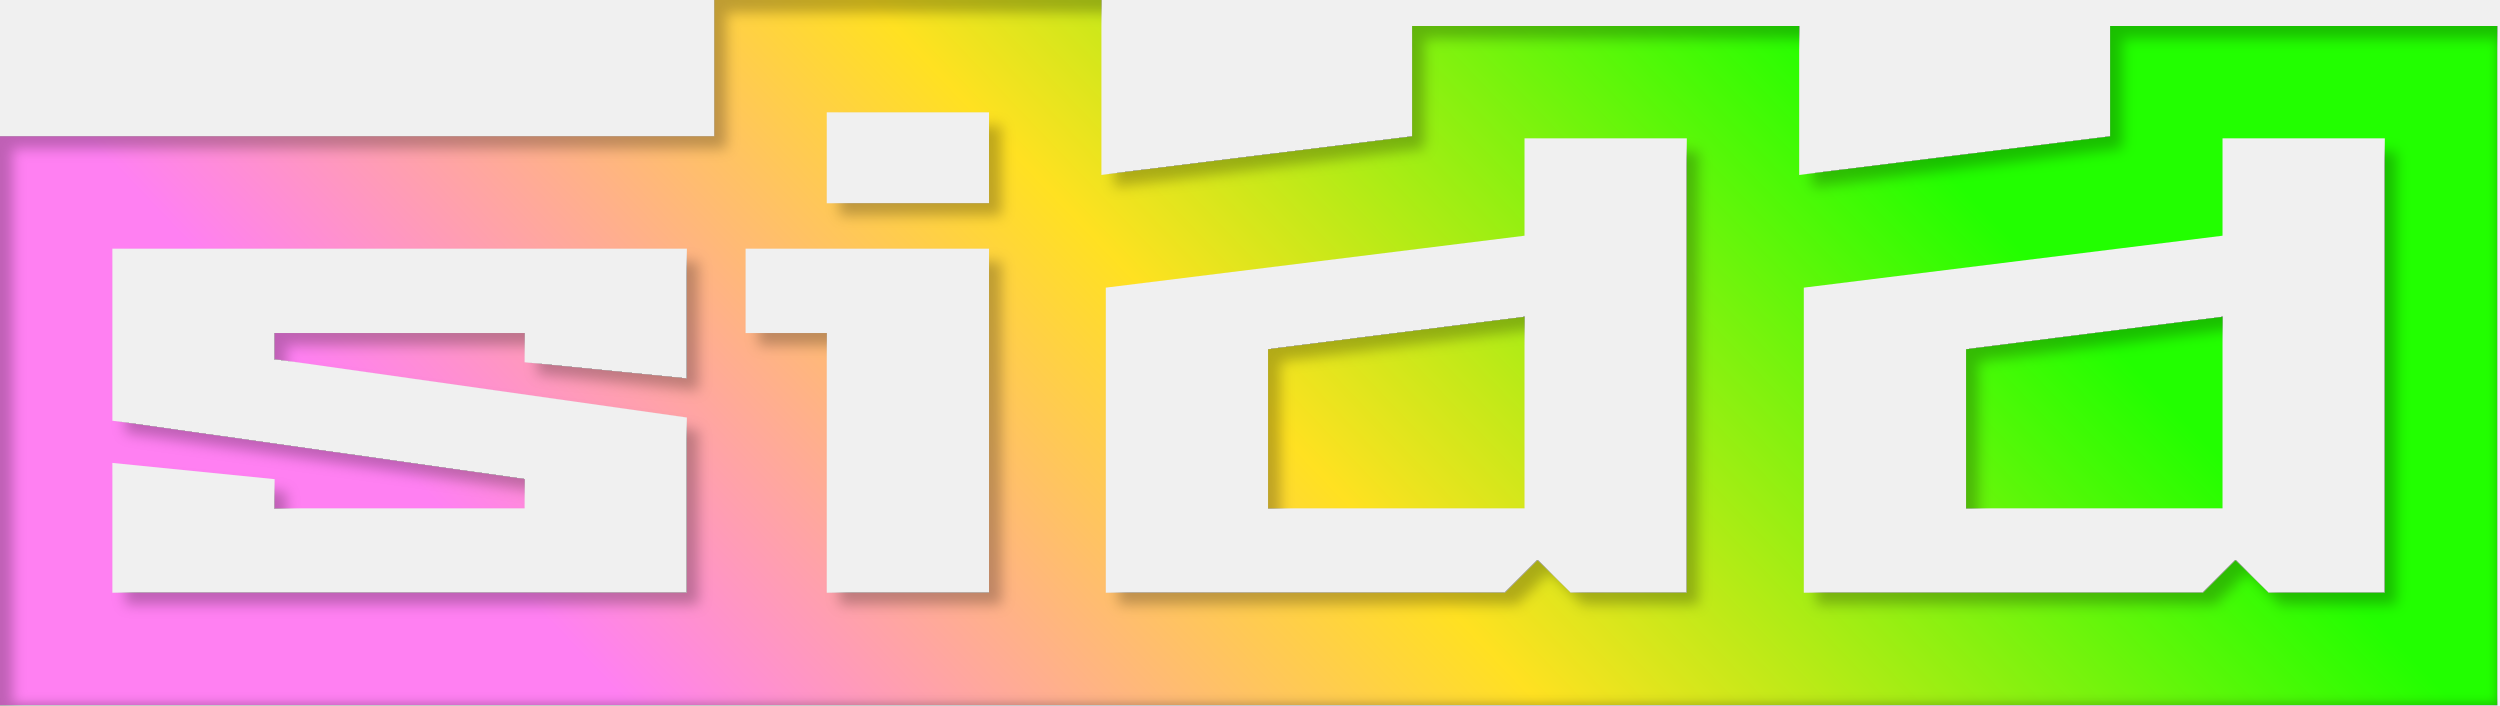
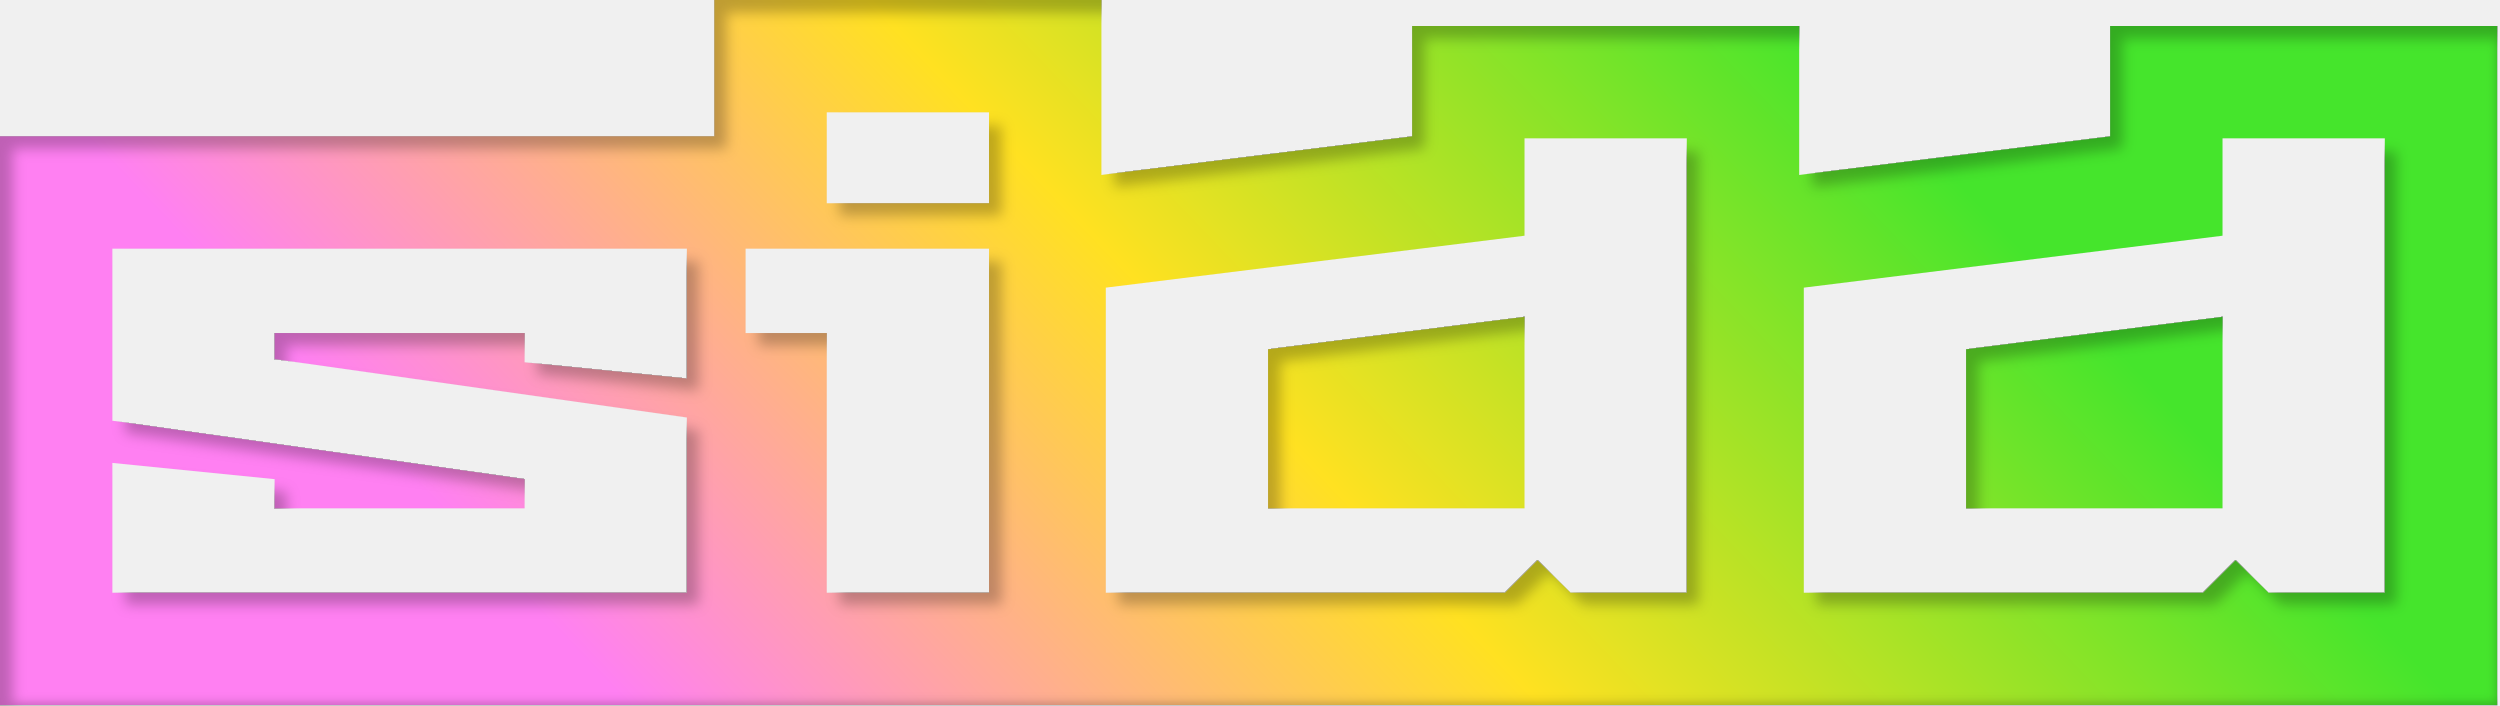
<svg xmlns="http://www.w3.org/2000/svg" width="801" height="226" viewBox="0 0 801 226" fill="none">
  <g filter="url(#filter0_i_61_106)">
    <mask id="path-1-outside-1_61_106" maskUnits="userSpaceOnUse" x="-0.72" y="-0.08" width="801" height="226" fill="black">
      <rect fill="white" x="-0.72" y="-0.08" width="801" height="226" />
      <path d="M36 189.92V148.32L88 153.52V162.88H168.08V153.52L36 134.8V79.68H220.08V121.28L168.08 116.08V106.72H88V115.04L220.08 133.76V189.92H36ZM238.889 106.72V79.68H316.889V189.92H264.889V106.72H238.889ZM264.889 65.12V36H316.889V65.12H264.889ZM354.297 189.92V92.16L488.457 75.52V44.32H540.457V189.92H503.225L492.617 179.52L482.217 189.92H354.297ZM406.297 162.88H488.457V101.52L406.297 111.92V162.88ZM577.938 189.92V92.16L712.098 75.52V44.32H764.098V189.92H726.866L716.258 179.52L705.858 189.92H577.938ZM629.938 162.88H712.098V101.52L629.938 111.92V162.88Z" />
    </mask>
    <path d="M36 189.92H3.05176e-05V225.92H36V189.92ZM36 148.32L39.582 112.499L3.05176e-05 108.54V148.32H36ZM88 153.52H124V120.94L91.582 117.699L88 153.52ZM88 162.88H52V198.88H88V162.88ZM168.08 162.88V198.88H204.08V162.88H168.08ZM168.08 153.52H204.08V122.263L173.132 117.876L168.08 153.52ZM36 134.8H3.05176e-05V166.057L30.948 170.444L36 134.8ZM36 79.68V43.68H3.05176e-05V79.68H36ZM220.08 79.68H256.08V43.68H220.08V79.68ZM220.08 121.28L216.498 157.101L256.08 161.06V121.28H220.08ZM168.08 116.08H132.08V148.66L164.498 151.901L168.08 116.08ZM168.08 106.72H204.08V70.72H168.08V106.72ZM88 106.72V70.72H52V106.72H88ZM88 115.04H52V146.297L82.948 150.684L88 115.04ZM220.08 133.76H256.08V102.503L225.132 98.116L220.08 133.76ZM220.08 189.92V225.92H256.08V189.92H220.08ZM36 189.92H72V148.32H36H3.05176e-05V189.92H36ZM36 148.32L32.418 184.141L84.418 189.341L88 153.52L91.582 117.699L39.582 112.499L36 148.32ZM88 153.52H52V162.88H88H124V153.52H88ZM88 162.88V198.88H168.08V162.88V126.88H88V162.88ZM168.08 162.88H204.08V153.52H168.08H132.08V162.88H168.08ZM168.08 153.52L173.132 117.876L41.052 99.156L36 134.8L30.948 170.444L163.028 189.164L168.08 153.52ZM36 134.8H72V79.68H36H3.05176e-05V134.8H36ZM36 79.68V115.68H220.08V79.68V43.68H36V79.68ZM220.08 79.68H184.08V121.28H220.08H256.08V79.68H220.08ZM220.08 121.28L223.662 85.459L171.662 80.259L168.08 116.08L164.498 151.901L216.498 157.101L220.08 121.28ZM168.08 116.08H204.08V106.72H168.08H132.08V116.08H168.08ZM168.08 106.72V70.72H88V106.72V142.72H168.08V106.72ZM88 106.72H52V115.04H88H124V106.72H88ZM88 115.04L82.948 150.684L215.028 169.404L220.08 133.76L225.132 98.116L93.052 79.396L88 115.04ZM220.08 133.76H184.08V189.92H220.08H256.08V133.76H220.08ZM220.08 189.92V153.92H36V189.92V225.92H220.08V189.92ZM238.889 106.72H202.889V142.72H238.889V106.72ZM238.889 79.68V43.68H202.889V79.68H238.889ZM316.889 79.68H352.889V43.68H316.889V79.68ZM316.889 189.92V225.92H352.889V189.92H316.889ZM264.889 189.92H228.889V225.92H264.889V189.92ZM264.889 106.72H300.889V70.72H264.889V106.72ZM264.889 65.12H228.889V101.12H264.889V65.12ZM264.889 36V0H228.889V36H264.889ZM316.889 36H352.889V0H316.889V36ZM316.889 65.12V101.12H352.889V65.12H316.889ZM238.889 106.72H274.889V79.68H238.889H202.889V106.72H238.889ZM238.889 79.68V115.68H316.889V79.68V43.68H238.889V79.68ZM316.889 79.68H280.889V189.92H316.889H352.889V79.68H316.889ZM316.889 189.92V153.92H264.889V189.92V225.92H316.889V189.92ZM264.889 189.92H300.889V106.72H264.889H228.889V189.92H264.889ZM264.889 106.72V70.72H238.889V106.72V142.72H264.889V106.72ZM264.889 65.12H300.889V36H264.889H228.889V65.12H264.889ZM264.889 36V72H316.889V36V0H264.889V36ZM316.889 36H280.889V65.12H316.889H352.889V36H316.889ZM316.889 65.12V29.12H264.889V65.12V101.12H316.889V65.12ZM354.297 189.92H318.297V225.92H354.297V189.92ZM354.297 92.16L349.866 56.434L318.297 60.349V92.16H354.297ZM488.457 75.52L492.888 111.246L524.457 107.331V75.52H488.457ZM488.457 44.32V8.32H452.457V44.32H488.457ZM540.457 44.32H576.457V8.32H540.457V44.32ZM540.457 189.92V225.92H576.457V189.92H540.457ZM503.225 189.92L478.022 215.627L488.522 225.92H503.225V189.92ZM492.617 179.52L517.819 153.813L492.366 128.859L467.161 154.064L492.617 179.52ZM482.217 189.92V225.92H497.129L507.673 215.376L482.217 189.92ZM406.297 162.88H370.297V198.88H406.297V162.88ZM488.457 162.88V198.88H524.457V162.88H488.457ZM488.457 101.52H524.457V60.676L483.936 65.805L488.457 101.52ZM406.297 111.92L401.776 76.205L370.297 80.19V111.92H406.297ZM354.297 189.92H390.297V92.16H354.297H318.297V189.92H354.297ZM354.297 92.16L358.728 127.886L492.888 111.246L488.457 75.52L484.026 39.794L349.866 56.434L354.297 92.16ZM488.457 75.52H524.457V44.32H488.457H452.457V75.52H488.457ZM488.457 44.32V80.32H540.457V44.32V8.32H488.457V44.32ZM540.457 44.32H504.457V189.92H540.457H576.457V44.32H540.457ZM540.457 189.92V153.92H503.225V189.92V225.92H540.457V189.92ZM503.225 189.92L528.427 164.213L517.819 153.813L492.617 179.52L467.414 205.227L478.022 215.627L503.225 189.92ZM492.617 179.52L467.161 154.064L456.761 164.464L482.217 189.92L507.673 215.376L518.073 204.976L492.617 179.52ZM482.217 189.92V153.92H354.297V189.92V225.92H482.217V189.92ZM406.297 162.88V198.88H488.457V162.88V126.88H406.297V162.88ZM488.457 162.88H524.457V101.52H488.457H452.457V162.88H488.457ZM488.457 101.52L483.936 65.805L401.776 76.205L406.297 111.92L410.818 147.635L492.978 137.235L488.457 101.52ZM406.297 111.92H370.297V162.88H406.297H442.297V111.92H406.297ZM577.938 189.92H541.938V225.92H577.938V189.92ZM577.938 92.16L573.506 56.434L541.938 60.349V92.16H577.938ZM712.098 75.52L716.529 111.246L748.098 107.331V75.52H712.098ZM712.098 44.32V8.32H676.098V44.32H712.098ZM764.098 44.32H800.098V8.32H764.098V44.32ZM764.098 189.92V225.92H800.098V189.92H764.098ZM726.866 189.92L701.663 215.627L712.162 225.92H726.866V189.92ZM716.258 179.52L741.46 153.813L716.007 128.859L690.802 154.064L716.258 179.52ZM705.858 189.92V225.92H720.769L731.313 215.376L705.858 189.92ZM629.938 162.88H593.938V198.88H629.938V162.88ZM712.098 162.88V198.88H748.098V162.88H712.098ZM712.098 101.52H748.098V60.676L707.577 65.805L712.098 101.52ZM629.938 111.92L625.417 76.205L593.938 80.19V111.92H629.938ZM577.938 189.92H613.938V92.16H577.938H541.938V189.92H577.938ZM577.938 92.16L582.369 127.886L716.529 111.246L712.098 75.52L707.666 39.794L573.506 56.434L577.938 92.16ZM712.098 75.52H748.098V44.32H712.098H676.098V75.52H712.098ZM712.098 44.32V80.32H764.098V44.32V8.32H712.098V44.32ZM764.098 44.32H728.098V189.92H764.098H800.098V44.32H764.098ZM764.098 189.92V153.92H726.866V189.92V225.92H764.098V189.92ZM726.866 189.92L752.068 164.213L741.46 153.813L716.258 179.52L691.055 205.227L701.663 215.627L726.866 189.92ZM716.258 179.52L690.802 154.064L680.402 164.464L705.858 189.92L731.313 215.376L741.713 204.976L716.258 179.52ZM705.858 189.92V153.92H577.938V189.92V225.92H705.858V189.92ZM629.938 162.88V198.88H712.098V162.88V126.88H629.938V162.88ZM712.098 162.88H748.098V101.52H712.098H676.098V162.88H712.098ZM712.098 101.52L707.577 65.805L625.417 76.205L629.938 111.92L634.458 147.635L716.618 137.235L712.098 101.52ZM629.938 111.92H593.938V162.88H629.938H665.938V111.92H629.938Z" fill="url(#paint0_linear_61_106)" mask="url(#path-1-outside-1_61_106)" />
  </g>
  <defs>
    <filter id="filter0_i_61_106" x="0" y="0" width="804.097" height="229.92" filterUnits="userSpaceOnUse" color-interpolation-filters="sRGB">
      <feFlood flood-opacity="0" result="BackgroundImageFix" />
      <feBlend mode="normal" in="SourceGraphic" in2="BackgroundImageFix" result="shape" />
      <feColorMatrix in="SourceAlpha" type="matrix" values="0 0 0 0 0 0 0 0 0 0 0 0 0 0 0 0 0 0 127 0" result="hardAlpha" />
      <feOffset dx="4" dy="4" />
      <feGaussianBlur stdDeviation="2" />
      <feComposite in2="hardAlpha" operator="arithmetic" k2="-1" k3="1" />
      <feColorMatrix type="matrix" values="0 0 0 0 0 0 0 0 0 0 0 0 0 0 0 0 0 0 0.25 0" />
      <feBlend mode="normal" in2="shape" result="effect1_innerShadow_61_106" />
    </filter>
    <linearGradient id="paint0_linear_61_106" x1="546.766" y1="-26.08" x2="240.102" y2="266.572" gradientUnits="userSpaceOnUse">
-       <stop stop-color="#22FF00" />
+       <stop stop-color="#45E52C" />
      <stop offset="0.5" stop-color="#FFE121" />
      <stop offset="1" stop-color="#FF80F2" />
    </linearGradient>
  </defs>
</svg>
